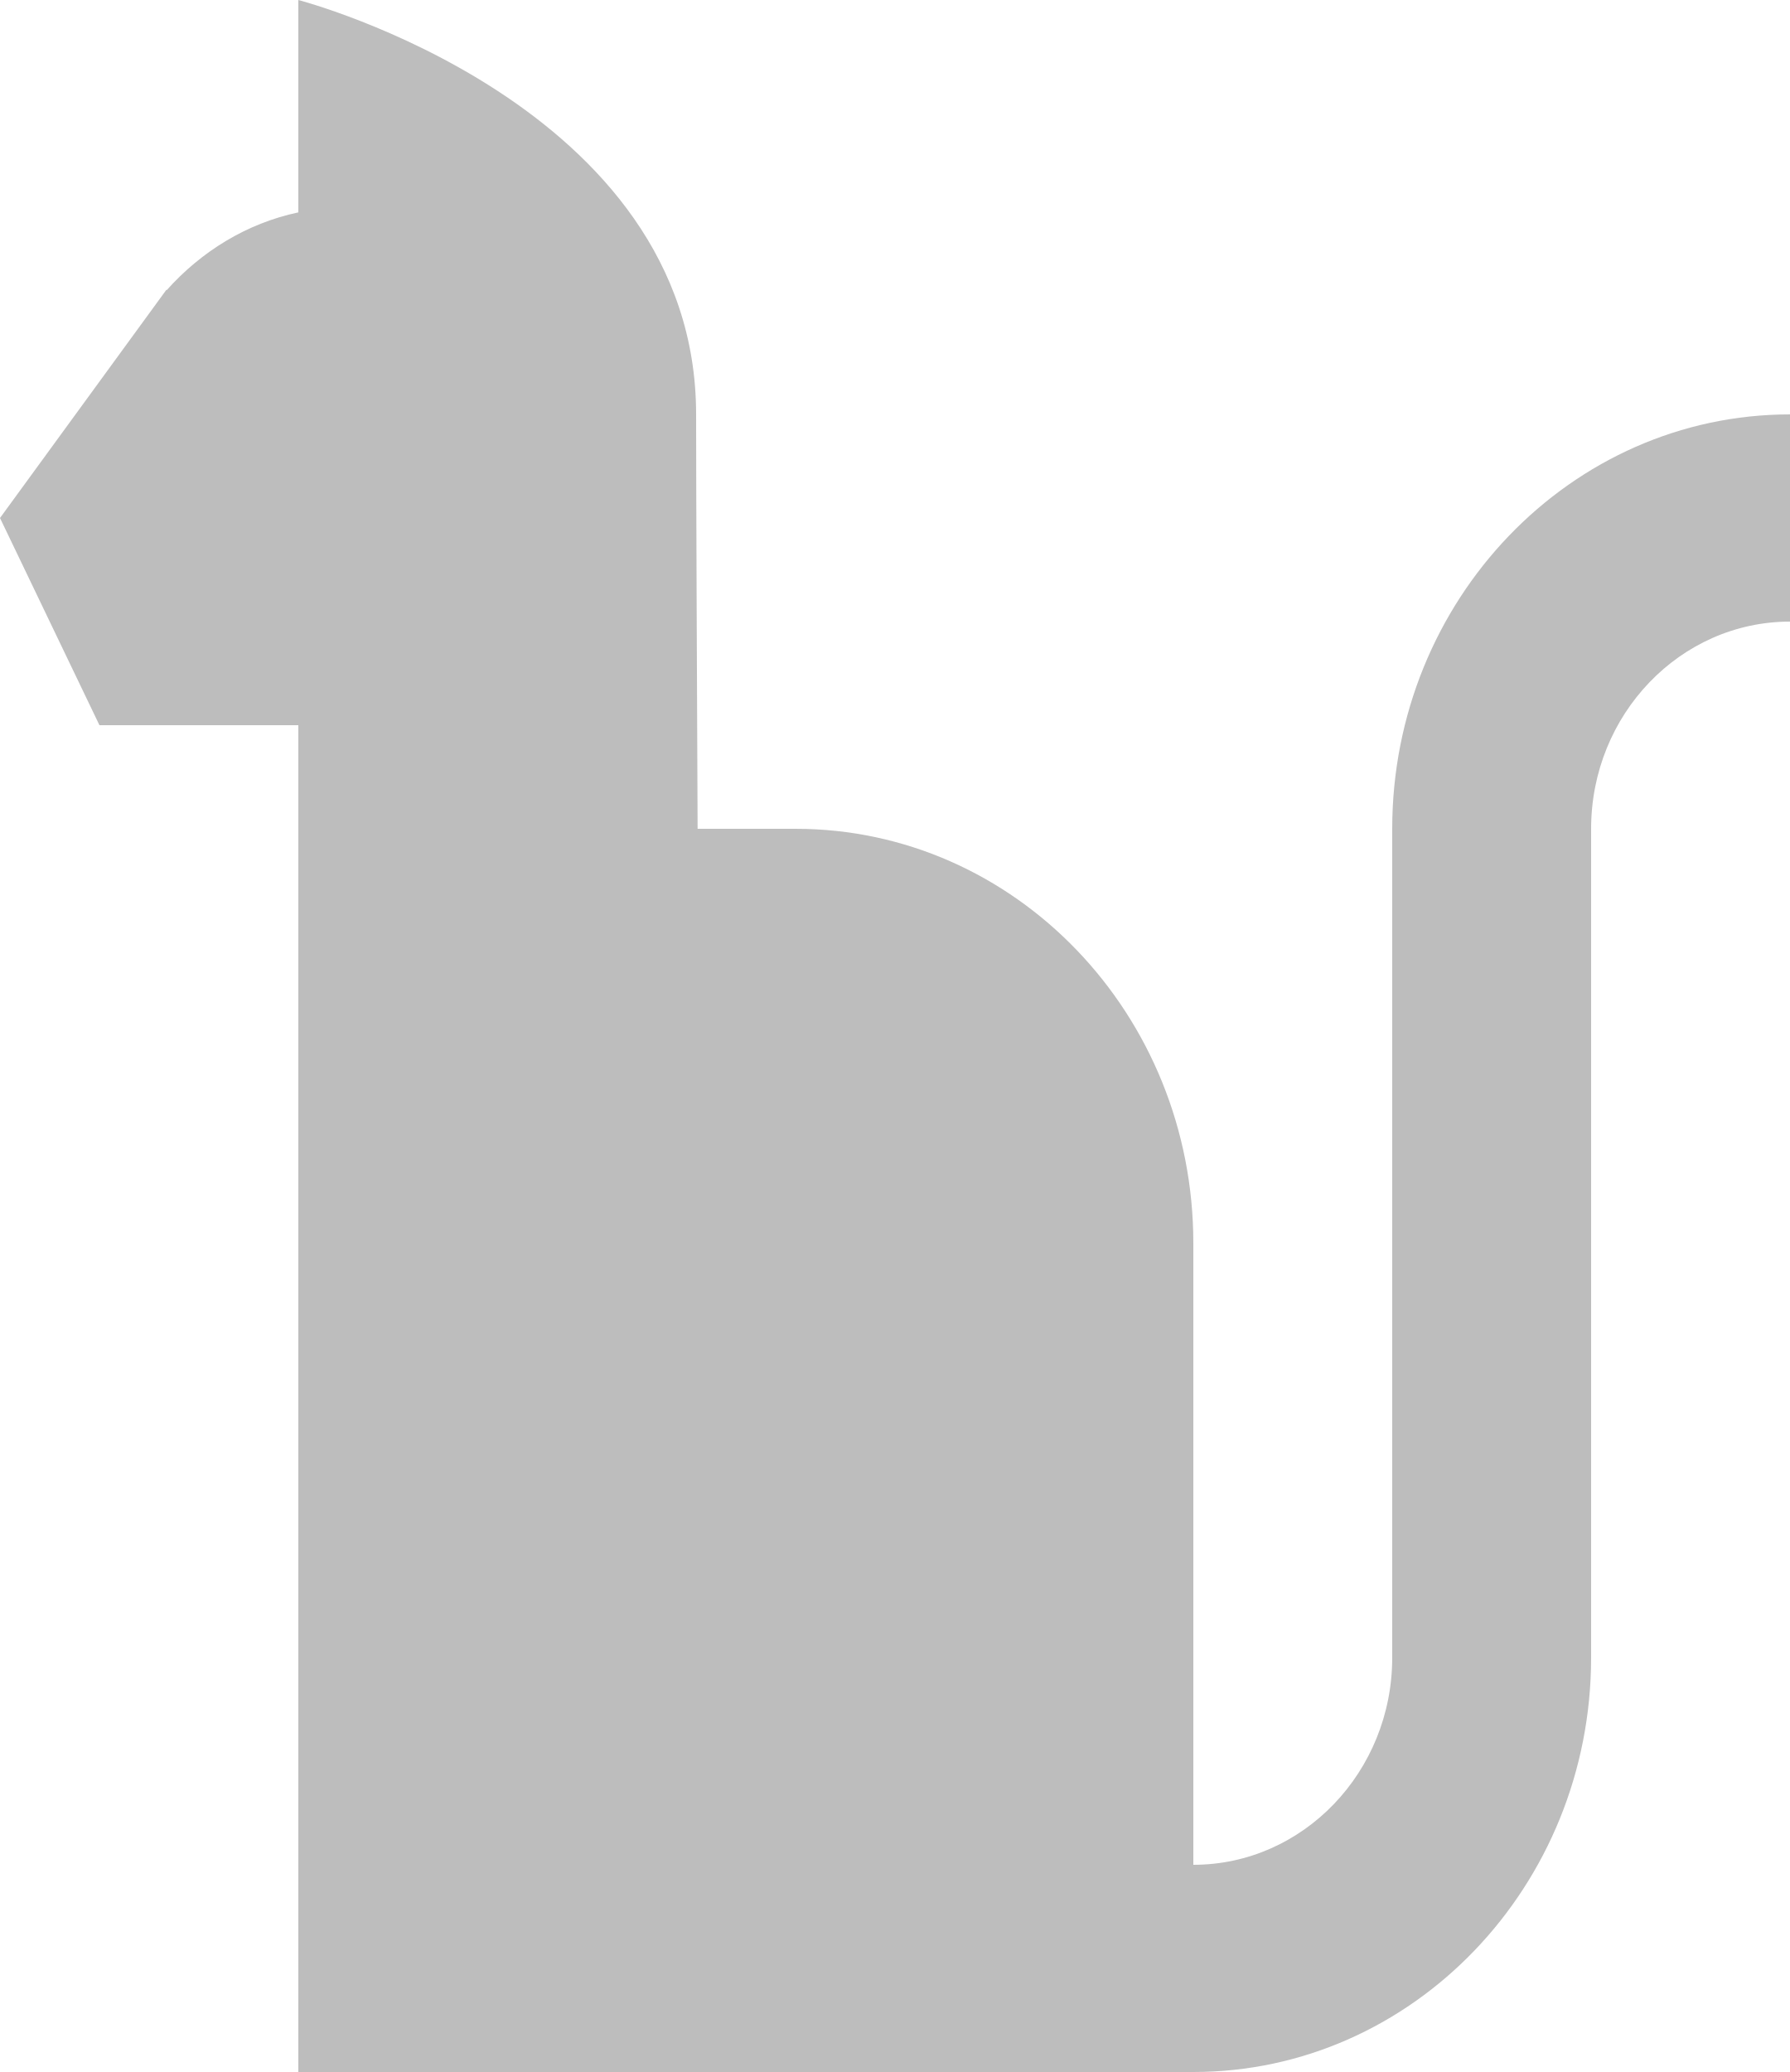
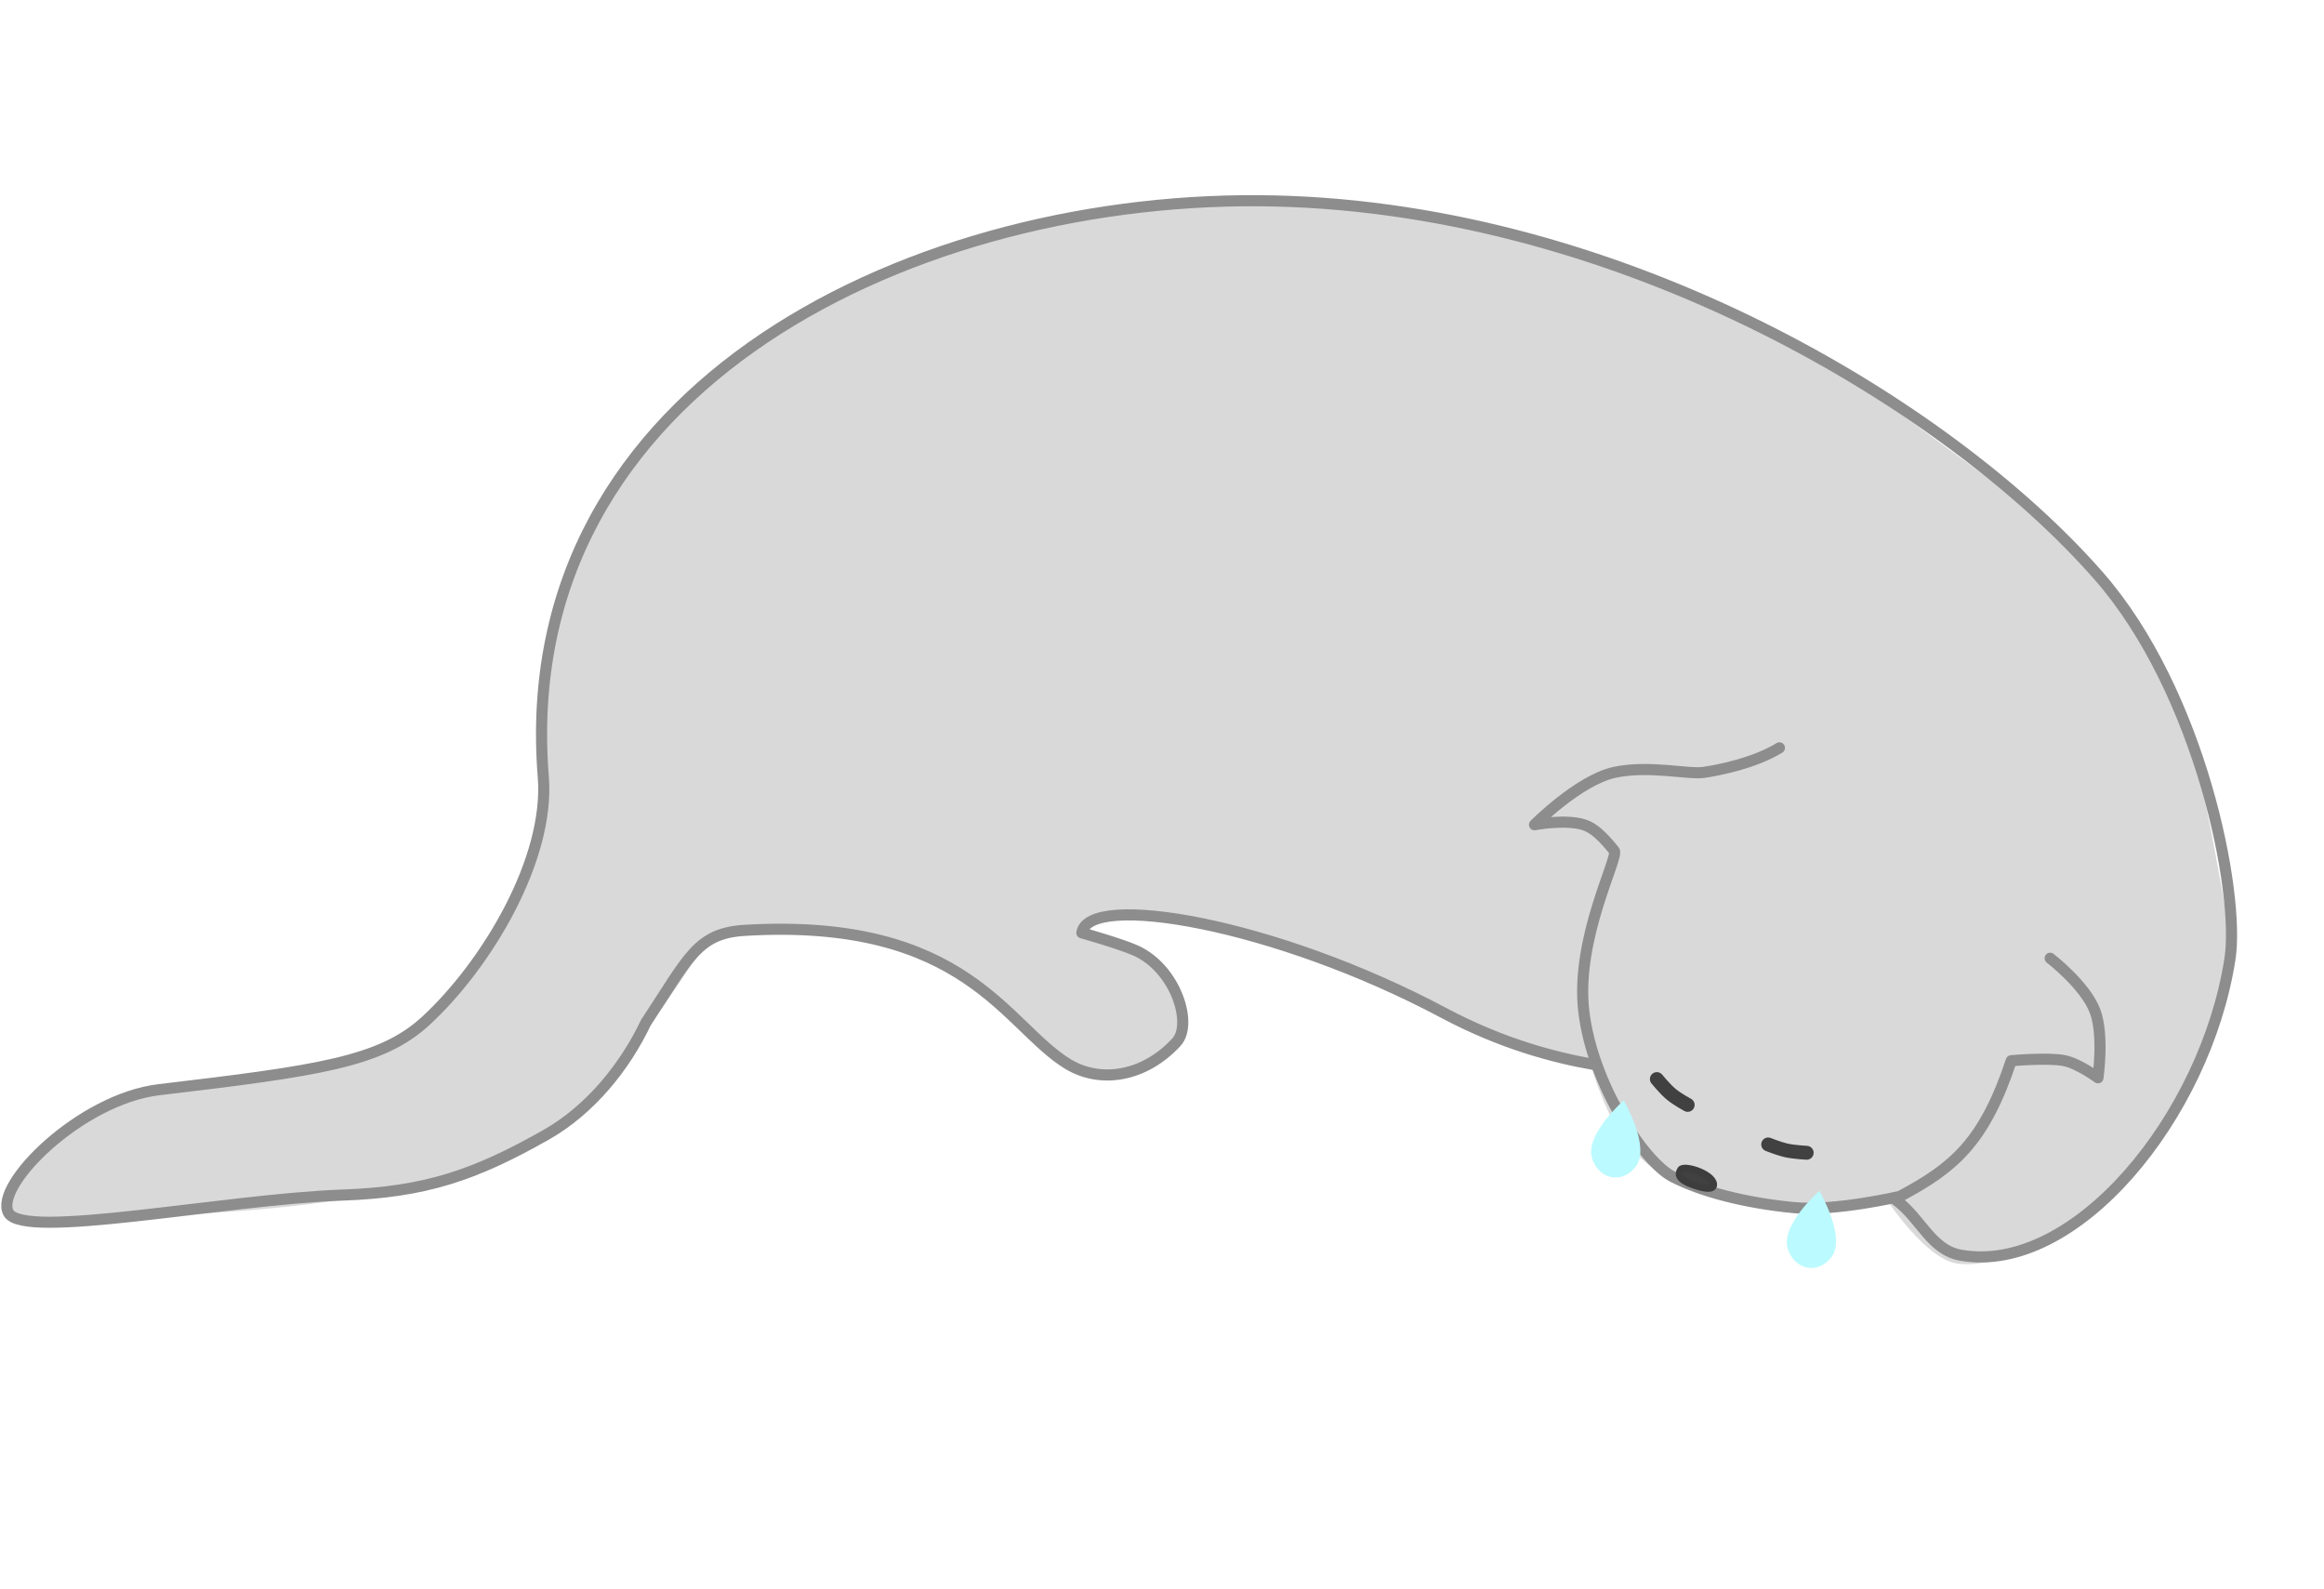
- <svg xmlns="http://www.w3.org/2000/svg" width="108" height="125" viewBox="0 0 108 125" fill="none">
-   <path d="M108 25V37.5C101.382 37.5 96 43.106 96 50V100C96 113.788 85.236 125 72 125H18V50V43.75H6L0 31.25L10.044 17.475L10.056 17.506C12.144 15.169 14.88 13.475 18 12.812V0C18 0 42 6.25 42 25C42 29.25 42.054 42.169 42.09 50H48C61.254 50 72 61.194 72 75V112.5C78.618 112.5 84 106.894 84 100V50C84 36.212 94.764 25 108 25Z" fill="#BDBDBD" />
+ <svg xmlns="http://www.w3.org/2000/svg" width="496" height="339" viewBox="0 0 496 339" fill="none">
+   <path d="M282.951 43.417C310.327 45.344 325.809 50.381 351.698 60.011C377.211 69.502 391.025 77.414 413.179 93.847C431.488 107.429 443.317 114.779 455.576 134.585C466.228 151.794 469.538 163.67 473.127 183.898C474.411 191.131 475.559 195.244 475.321 202.6C474.893 215.834 471.211 223.152 465.223 234.773C457.529 249.704 438.58 264.566 438.58 264.566C438.58 264.566 425.343 270.807 417.615 269.603C411.085 268.586 403.08 256.565 403.08 256.565C403.08 256.565 392.857 258.713 384.294 257.881C375.271 257.005 369.74 257.642 361.402 253.884C355.729 251.328 352.325 249.663 348.059 244.948C342.981 239.335 339.48 227.233 339.48 227.233C339.48 227.233 320.789 224.8 310.805 217.951C300.046 210.571 292.667 209.405 280.58 204.913C234.405 187.752 231.094 198.69 231.094 198.69C231.094 198.69 255.985 205.209 251.373 219.957C248.686 228.548 235.223 232.295 227.768 227.822C215.915 220.71 203.832 198.69 177.756 198.394C157.053 198.158 151.087 200.172 151.087 200.172C151.087 200.172 128.28 239.21 107.231 247.583C69.676 262.523 1.042 259.436 1.042 259.436C1.042 259.436 6.078 241.238 25.743 234.841C45.407 228.445 60.766 232.475 83.969 223.463C104.772 215.382 116.135 171.418 116.135 171.418C116.135 171.418 113.106 141.533 122.937 120.351C136.99 90.07 159.652 72.233 188.861 58.885C222.727 43.409 246.153 40.827 282.951 43.417Z" fill="#D9D9D9" />
+   <path d="M379.774 159.578C374.449 162.853 366.788 164.359 363.561 164.823C360.334 165.288 351.793 163.224 344.518 164.823C336.936 166.49 327.502 175.982 327.502 175.982C327.502 175.982 334.033 174.751 338.015 175.982C341.016 176.91 343.551 180.436 344.518 181.506C345.645 182.754 336.195 200.123 338.015 215.757C339.836 231.391 350.828 247.892 356.945 251.063C363.063 254.233 372.347 256.677 382.829 257.684C391.614 258.529 405.49 255.29 405.49 255.29C416.865 249.202 423.399 243.939 429.25 226.341C429.25 226.341 437.249 225.609 440.675 226.341C443.688 226.984 447.758 229.98 447.758 229.98C447.758 229.98 449.072 220.924 447.135 215.757C445.071 210.248 437.556 204.474 437.556 204.474" stroke="#8D8D8D" stroke-width="2.371" stroke-linecap="round" stroke-linejoin="round" />
+   <path d="M404.751 256.136C410.021 260.072 412.151 266.738 418.513 267.848C442.784 272.086 470.677 238.423 475.933 204.597C478.113 190.563 469.693 147.69 447.846 122.812C416.072 86.632 346.801 44.657 272.158 42.885C196.515 41.09 109.184 81.7 115.952 165.769C117.375 183.435 103.755 205.983 90.864 217.847C81.275 226.672 67.676 228.514 33.907 232.528C17.236 234.51 -1.257 252.816 1.787 258.753C4.83 264.691 47.552 255.933 73.192 255.004C90.615 254.373 101.179 250.872 116.55 242.153C126.031 236.774 133.401 227.566 137.829 218.239C147.087 204.239 148.781 199.12 159.024 198.516C206.259 195.729 214.697 219.06 227.96 227.069C234.858 231.234 244.194 229.825 251.067 222.395C254.654 218.516 250.947 206.757 242.484 202.877C239.311 201.422 230.897 199.052 230.897 199.052C232.267 190.232 272.022 196.923 308.13 216.141C320.428 222.686 331.584 225.642 340.134 227.135" stroke="#8D8D8D" stroke-width="2.371" stroke-linecap="round" stroke-linejoin="round" />
+   <path d="M365.706 252.642C365.413 250.4 359.365 248.514 358.694 249.606C358.024 250.698 358.359 251.735 361.317 252.806C364.274 253.877 365.856 253.785 365.706 252.642Z" fill="#414141" stroke="#3D3D3D" stroke-width="1.509" stroke-linecap="round" stroke-linejoin="round" />
+   <path d="M346.541 234.813C346.541 234.813 352.306 244.681 349.145 248.89C346.316 252.657 341.356 251.791 339.816 247.261C338.096 242.2 346.541 234.813 346.541 234.813Z" fill="#BBFAFF" />
+   <path d="M388.302 254.118C388.302 254.118 394.067 263.985 390.906 268.194C388.078 271.961 383.117 271.095 381.577 266.565C379.857 261.504 388.302 254.118 388.302 254.118Z" fill="#BBFAFF" />
+   <path d="M353.612 230.256C353.612 230.256 355.362 232.412 356.711 233.523C357.969 234.558 360.192 235.767 360.192 235.767" stroke="#414141" stroke-width="2.963" stroke-linecap="round" />
+   <path d="M385.591 245.98C385.591 245.98 382.853 245.847 381.144 245.455C379.636 245.109 377.374 244.205 377.374 244.205" stroke="#414141" stroke-width="2.963" stroke-linecap="round" />
</svg>
